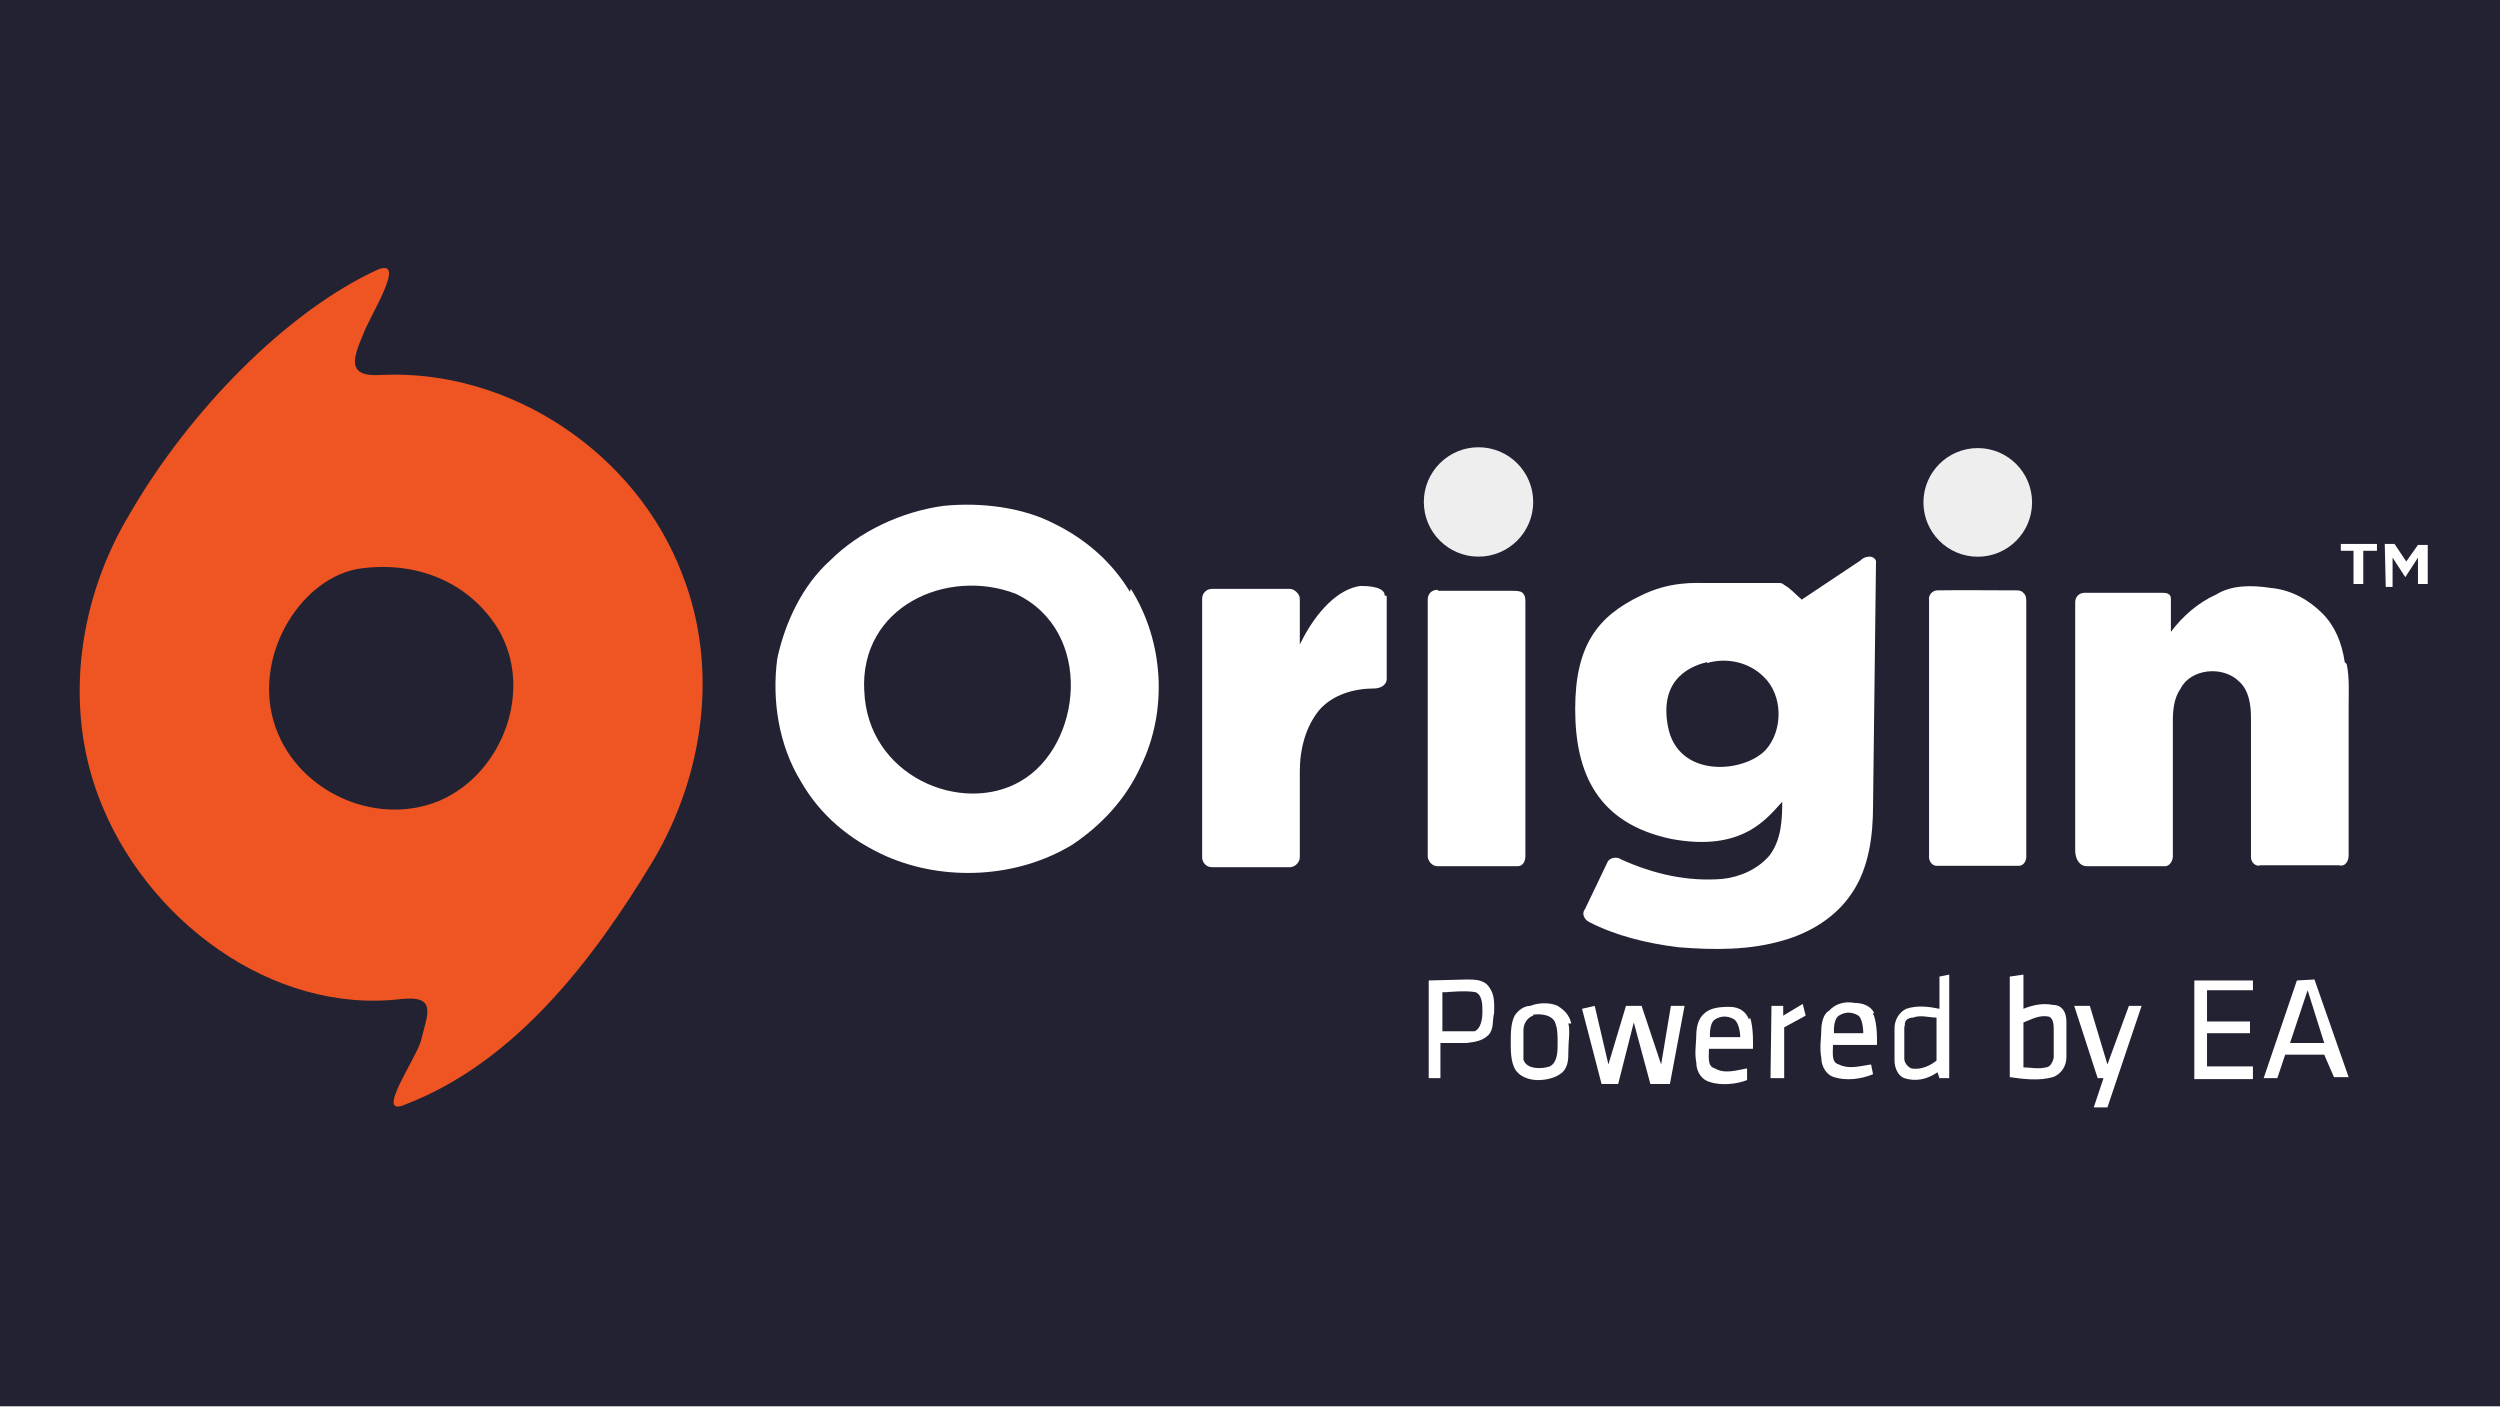
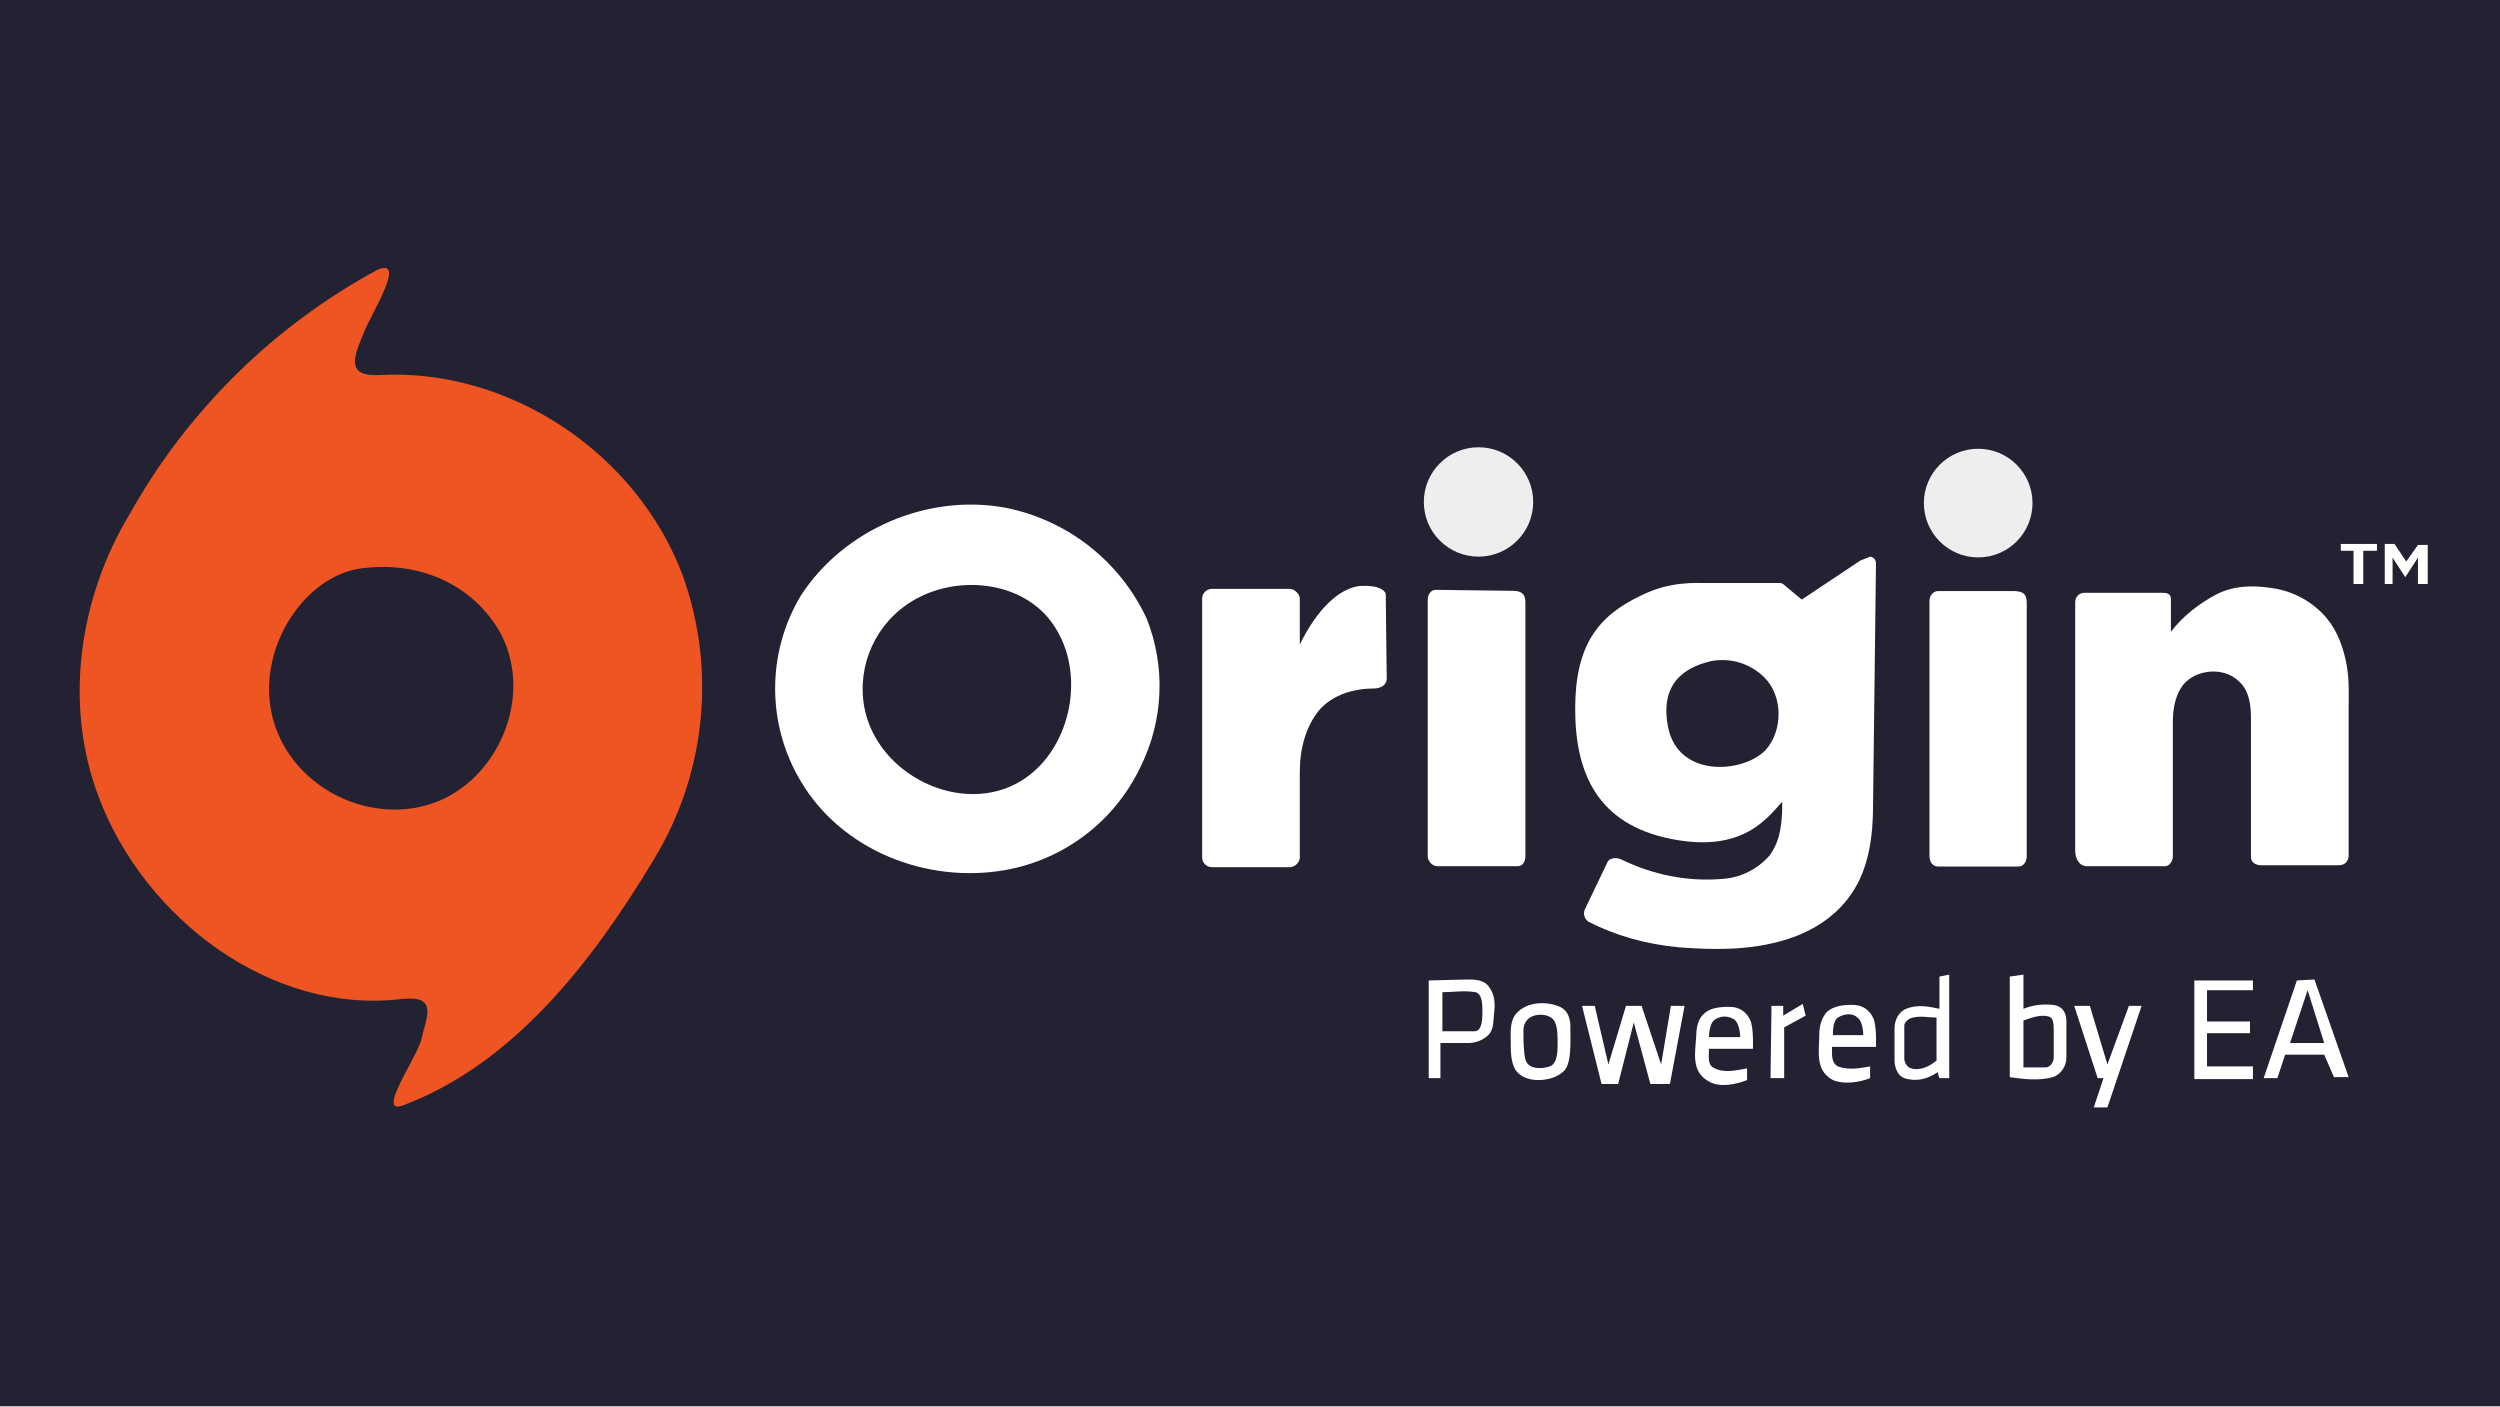
<svg xmlns="http://www.w3.org/2000/svg" id="svg18" viewBox="0 0 256 144">
-   <style id="s2">.s0{fill:#fff} .s1{fill:#eee}</style>
+   <style id="s2">.s0{fill:#fff}.s1{fill:#eee}</style>
  <path id="r6" fill="#223" d="M0 0h256v144H0z" />
-   <path id="pK" fill="#e52" d="M38.7 27.6c3-1.2-.8 4.7-1.5 6.6-1 2.4-1.8 4.4 1.7 4.2 13.3-.7 26.3 8 31 20.5 3.7 9.5 2.2 20.4-3 29.2-6.2 10.3-14.2 20.7-25.4 25-3.2 1.4 1-4.5 1.6-6.5.6-2.6 1.8-4.7-2-4.3-13.3 1.6-26.3-8.2-31-20.7-3.6-9.5-2-20.4 3.2-29 6-10.4 16-20.7 25.4-25zM28 73.8c2 7 10.2 11 17 8.2 6.5-2.8 9.7-11.4 6-17.6-2.7-4.4-7.8-7-14-6.2-6 .8-11 8.6-9 15.6z" />
-   <path id="p1" d="M88.5 70.7c.3 8.8 10 12.8 16 9.3 6.3-3.6 7.6-15.4-.5-19.2-7-2.7-16 1.3-15.5 10zm27.3-10.4c3.4 5.4 3.8 12.5 1 18.2-1.5 3.3-4 6-7 8-5.6 3.4-13 3.8-19 1.2C87 86 84 83.5 82 80c-2.2-3.6-3-8.2-2.4-12.6.8-3.7 2.6-7.5 5.4-10 3-3 7.3-5 11.6-5.6 4-.4 8.2.2 11.3 1.8 3.3 1.6 6 4 7.8 7z" class="s0" />
+   <path id="pK" d="M38.7 27.6c3-1.2-.8 4.7-1.5 6.6-1 2.4-1.8 4.4 1.7 4.2 13.3-.7 26.3 8 31 20.5a33.9 33.9 0 0 1-3 29.2c-6.2 10.3-14.2 20.7-25.4 25-3.2 1.4 1-4.5 1.6-6.5.6-2.6 1.8-4.7-2-4.3-13.3 1.6-26.3-8.2-31-20.7-3.6-9.5-2-20.4 3.2-29a64 64 0 0 1 25.4-25zM28 73.8c2 7 10.2 11 17 8.2 6.5-2.8 9.7-11.4 6-17.6-2.7-4.4-7.8-7-14-6.2-6 .8-11 8.6-9 15.6z" fill="#e52" />
+   <path d="M104.5 80c5-3 6.7-10.5 3.7-15.5-2.9-5-10-5.8-14.7-3a10.5 10.5 0 0 0-5 10.9c1.3 7 10 11.2 16 7.6zm12.3-1.5a19 19 0 0 1-13.9 10.6c-8 1.4-16.7-2-20.9-9.1a18.5 18.5 0 0 1 0-19c4.4-6.8 13-10.5 21-9a20.3 20.3 0 0 1 14.4 11.3 18.6 18.6 0 0 1-.6 15.2z" id="p1" fill="#fff" />
  <path id="p2" d="M243.4 55.7v.7H242v3.4h-1v-3.4h-1.3v-.7z" class="s0" />
-   <path id="p3" d="M244.2 55.7h1l1.2 1.8 1.2-1.7h1v4h-1v-2.7l-1.3 2-1.3-2v3h-.7z" class="s0" />
-   <path id="p4" d="M174.8 67.8c-1.2.3-5 1.4-4 6.6 1 5.3 7.7 4.8 10 2.4 1.8-2 1.8-5.6-.2-7.5-1.5-1.5-3.8-2-5.8-1.4zm17 14.7c0 3-.4 6.4-2.2 9-1.6 2.4-4.2 4-7 4.8-3.4 1-7 1-10.7.7-3.3-.4-6.5-1.2-9.2-2.6-.4-.2-.8-.8-.4-1.3l2.3-4.8c.2-.5 1-.6 1.4-.3 3.3 1.5 6.8 2.3 10.4 2 1.8-.2 3.6-1 4.8-2.4 1.2-1.6 1.3-3.6 1.3-5.5-1.5 1.6-4 5.2-11.4 3.8-7.5-1.6-9.8-6.7-9.8-13.3 0-6.5 2.3-9.5 6.7-11.6 3-1.5 5.6-1.3 6.8-1.3h7.2c.4 0 .5 0 .7.2.6.3 1.2 1 1.8 1.5l6-4c.4-.4.8-.4 1-.4.2 0 .7.2.6.7z" class="s0" />
-   <path id="p5" d="M240.3 68c.3 1.4.2 3 .2 4.4v15.2c0 .5-.3 1.2-1 1h-8c-.5.2-1-.3-1-.8V73.5c0-1.3-.2-2.8-1.2-3.7-1.7-1.7-5-1.3-6 .7-.7 1-.8 2.2-.8 3.4v13.8c0 .4-.3 1-.8 1h-8c-.8 0-1.2-.8-1.2-1.6V61.7c0-.6.4-1 1-1h7.8c.4 0 1 0 1 .6v3.4c1.2-1.6 2.8-3 4.6-3.8 1.6-1 3.6-1 5.6-.7 2.2.2 4 1.3 5.3 2.6 1.3 1.3 2 3 2.3 5z" class="s0" />
-   <path id="p6" d="M142 61v8.5c0 .7-.7 1-1.3 1-2 0-4.2.6-5.6 2.2-1.4 1.7-2 4-2 6.3v8.8c0 .5-.5 1-1 1h-8c-.6 0-1-.5-1-1V61.3c0-.6.5-1 1-1h8c.4 0 1 .5 1 1V66c1.7-3.5 4-5.7 6.2-6 2 0 2.5.5 2.5 1z" class="s0" />
-   <path id="p7" d="M207.2 104.6v4.7c.7 0 1.5.2 2.3 0 .4 0 .7-.5.8-1v-2.8c0-.5 0-1.2-.5-1.4-1-.2-1.8.3-2.6.6zm-1.4-4.6l1.4-.2v3.5c1-.4 2-.6 3-.4 1 0 1.4.8 1.4 1.7v3.7c0 .8-.5 1.7-1.4 2-1.4.4-3 .2-4.4 0V100" class="s0" />
-   <path id="p8" d="M147.7 101.6v4h3.3c.7-.3.8-1.4.8-2 0-.7 0-1.7-.7-2-1-.2-3 0-3 0zm2.5-1.3c.8 0 1.8 0 2.3.8.6.8.5 1.8.5 2.6-.2.8 0 1.7-.6 2.3-.6.6-1.4.7-2.2.8h-2.7v3.6h-1.2v-10" class="s0" />
+   <path id="p3" d="M244.2 55.7h1l1.2 1.8 1.2-1.7h1v4h-1v-2.7l-1.3 2-1.3-2v2.7h-.8z" class="s0" fill="#fff" />
+   <path id="p4" d="M170.8 74.4c1 5.3 7.7 4.8 10 2.4 1.8-2 1.8-5.6-.2-7.5a6.1 6.1 0 0 0-5.4-1.6c-1.6.4-5.4 1.5-4.4 6.7zm21 8.1c0 3-.4 6.4-2.2 9-1.6 2.4-4.2 4-7 4.8-3.4 1-7 1-10.7.7-3.3-.3-6.5-1.2-9.2-2.6a1 1 0 0 1-.4-1.3l2.3-4.8c.2-.5 1-.5 1.4-.3 3.3 1.6 6.8 2.3 10.4 2a7 7 0 0 0 4.8-2.4c1.2-1.6 1.3-3.6 1.3-5.5-1.5 1.6-4 5.3-11.4 3.8-7.5-1.5-9.8-6.7-9.8-13.3 0-6.5 2.3-9.5 6.7-11.6 3-1.5 5.6-1.3 6.8-1.3h7.2c.4 0 .5 0 .7.2l1.8 1.5 6-4 1-.4c.2 0 .6.2.6.7z" class="s0" fill="#fff" />
+   <path id="p5" d="M240.5 72.4v15.2c0 .5-.3 1-1 1h-8c-.5 0-1-.3-1-.8V73.5c0-1.3-.2-2.8-1.2-3.7-1.7-1.7-4.9-1.2-6 .7-.6 1-.8 2.2-.8 3.4v13.8c0 .4-.3 1-.8 1h-8c-.8 0-1.2-.8-1.2-1.6V61.7c0-.6.4-1 1-1h7.8c.4 0 1 0 1 .6v3.4c1.2-1.6 2.9-2.9 4.6-3.8 1.7-.9 3.6-1 5.6-.7a9 9 0 0 1 5.3 2.6c1.3 1.3 2 3 2.4 4.8.4 1.8.3 3.4.3 4.8z" class="s0" fill="#fff" />
+   <path id="p6" d="M142 69.5c0 .7-.7 1-1.3 1-2 0-4.2.6-5.6 2.2-1.4 1.7-2 4-2 6.3v8.8c0 .5-.5 1-1 1h-8a1 1 0 0 1-1-1V61.3c0-.6.5-1 1-1h8c.4 0 1 .5 1 1V66c1.7-3.5 4-5.8 6.2-6 2-.1 2.5.5 2.6.8l.1 8.7z" class="s0" fill="#fff" />
+   <path id="p7" d="M207.2 109.3h2.3c.4 0 .8-.5.8-1v-2.8c0-.5 0-1.3-.5-1.4-1-.3-2.2.3-2.6.4zm-1.4-9.3l1.4-.2v3.5c1-.4 2-.5 3-.4 1 .1 1.4.8 1.4 1.7v3.7c0 .8-.5 1.7-1.4 2-1.4.4-3 .2-4.4 0V100" class="s0" fill="#fff" />
+   <path id="p8" d="M147.7 101.6v4h3.3c.8 0 .8-1.4.8-2 0-.7 0-1.8-.7-2-1.2-.2-2.3 0-3.4 0zm2.5-1.3c.8 0 1.8 0 2.3.8.6.8.6 1.8.5 2.6-.1.8 0 1.7-.6 2.3a3 3 0 0 1-2.2.8h-2.7v3.6h-1.2v-10" class="s0" fill="#fff" />
  <path id="p9" d="M224.7 110.4v-10h6v1H226v3.2h4.4v1.2H226v3.4h4.7v1.3h-6z" class="s0" />
  <path id="pA" d="M238 106.8l-1.7-5.4-1.8 5.4zm-1-6.5l3.5 10H239l-1-2.3h-4l-.8 2.4h-1.4l3.4-10z" class="s0" />
-   <path id="pB" d="M157 104c-.6.2-1 .8-1 1.5v3c.3 1 1.8 1 2.7.7.8-.4.8-1.6.8-2.3 0-1 0-1.6-.3-2.3-.4-.7-1.4-.8-2.2-.7zm3.6.8c.2.8 0 1.8 0 2.8 0 .8 0 1.6-.6 2.2-.7.6-1.7.8-2.5.8-1 0-2-.4-2.4-1.2-.4-.8-.4-1.8-.4-2.6 0-1 0-2 .4-2.8.4-.6 1-1 1.6-1 1-.4 2.2-.3 2.8 0 .8.5 1.2 1 1.4 1.8z" class="s0" />
+   <path id="pB" d="M156 105.5c0 1 0 2.1.2 3 .3 1 1.6 1 2.5.7.8-.3.8-1.6.8-2.3 0-1 0-1.6-.3-2.3-.4-.7-1.4-.8-2.1-.6-.7.2-1.1.8-1.1 1.5zm4 4.3c-.7.6-1.7.8-2.5.8-1 0-2-.4-2.4-1.2-.4-.8-.4-1.8-.4-2.6 0-1-.1-2 .4-2.8 1-1.4 3-1.5 4.4-1 .9.3 1.2 1 1.3 1.8 0 1.8.2 4.3-.8 5z" class="s0" fill="#fff" />
  <path id="pC" d="M181.4 103h1.2v1l2-1.2.3 1.2-2.2 1.2v5.2h-1.4z" class="s0" />
  <path id="pD" d="M214 103l1.8 6 2.2-6h1.3l-3.5 10.4h-1.4l1-3h-.6l-2.4-7.4z" class="s0" />
-   <path id="pE" d="M163.3 103l1.4 6 1.8-6h1.6l2 6 1-6h1.4l-1.5 8h-2l-1.7-6.3-1.6 6.3H164l-2-7.7z" class="s0" />
-   <path id="pF" d="M195 105v3.4c0 .4.3.8.7 1 1 .2 2-.3 2.6-.8v-4.4c-.8 0-1.6-.3-2.4 0-.6 0-1 .4-.8 1zm4.6-5.2v10.6h-1l-.2-.6c-1 .7-2.2 1-3.4.6-.6-.2-1-1-1-1.8v-3.3c0-.8.4-1.6 1.2-2 1.2-.4 2.4-.2 3.4 0V100" class="s0" />
-   <path id="pG" d="M147.3 60.5h7.6c.3 0 .8 0 1 .2.3.3.3.6.3 1v26c0 .4-.2 1-.8 1h-8.2c-.6 0-1-.6-1-1V61.4c0-.6.4-1 1-1z" class="s0" />
+   <path id="pE" d="M163.3 103l1.4 6 1.8-6h1.6l2 6 1-6h1.4l-1.5 8h-2l-1.7-6.3-1.6 6.3H164l-2-8z" class="s0" fill="#fff" />
+   <path id="pF" d="M195 108.4c0 .4.3.9.7 1 1 .3 2-.3 2.6-.8v-4.4c-.8 0-1.6-.2-2.4 0-.6.1-.9.6-.9.8v3.4zm4.6-8.6v10.6h-1l-.2-.6c-1 .7-2.2 1-3.4.6-.6-.2-1-1-1-1.8v-3.3c0-.8.4-1.7 1.2-2 1.2-.5 2.4-.2 3.4 0V100" class="s0" fill="#fff" />
+   <path id="pG" d="M154.9 60.5c1 0 1.3.4 1.3 1.2v26c0 .4-.2 1-.8 1h-8.2c-.6 0-1-.6-1-1V61.4c0-.6.4-1 .8-1l7.9.1z" class="s0" fill="#fff" />
  <circle id="pH" cx="151.4" cy="51.4" r="5.6" class="s1" />
-   <g id="g1" transform="translate(52.555 -1.07) scale(.19795)">
-     <path id="pG8" d="M737 310.8c13-.2 25.8 0 38.6 0 2 0 4.4-.3 5.7 1.4 1.4 1.2 1.4 3 1.4 4.8v131c.3 2.5-1.4 5.6-4.3 5.3h-41.6c-3 .3-4.7-2.8-4.4-5.4V316c-.5-2.8 1.8-5.3 4.6-5.2z" class="s0" />
+   <g id="g1" transform="translate(52.6 -1) scale(.19795)">
+     <path id="pG8" d="M737 310.8h38.6c5.4 0 7.1 1.6 7.1 6.2v131c0 2.5-1.4 5.3-4.3 5.3h-41.6c-3 0-4.4-2.8-4.4-5.4V316c0-2.8 1.8-5.2 4.6-5.2z" class="s0" fill="#fff" />
    <circle id="pH3" cx="757.6" cy="265.3" r="28.1" class="s1" />
  </g>
-   <path id="pI" d="M175 106.2h3.2s0-1.3-.6-1.8c-.5-.3-1.2-.5-2 0-.6.4-.5 1.8-.5 1.8zm4.2-2c.4 1 .3 3.2.3 3.2H175c0 .8-.2 1.8.6 2 1 .6 2.2.2 3.3 0v1.2c-1 .4-2.6.6-3.8.2-.8-.2-1.4-1-1.4-2-.2-1 0-2 0-2.8 0-.8.2-1.7.8-2.2.6-.6 1.6-.7 2.6-.7s1.7.5 2 1.3z" class="s0" />
-   <path id="pJ" d="M187.8 105.8h3s0-1.4-.5-1.8c-.5-.3-1.2-.5-2 0-.6.4-.5 1.7-.5 1.7zm4-2c.5 1 .4 3.2.4 3.2h-4.5c0 .8-.2 1.8.6 2 1 .5 2 .2 3.3 0l.2 1c-1.2.5-2.7.7-4 .3-.7-.2-1.3-1-1.3-2-.2-1 0-2 0-2.8 0-.7.2-1.7.8-2 .6-.7 1.6-1 2.6-.8 1 0 1.7.4 2 1z" class="s0" />
+   <path id="pI" d="M178.2 106.2s0-1.3-.6-1.8c-.5-.3-1.2-.5-2 0-.6.4-.6 1.8-.6 1.8zm1.3 1.2H175c0 .8-.2 1.7.6 2 1 .5 2.2.2 3.3 0v1.2c-1 .4-2.7.8-3.8.2-2-1-1.5-3-1.4-4.8 0-.8.2-1.7.8-2.2.6-.6 1.6-.7 2.6-.7s1.7.5 2.1 1.3c.4.8.3 3 .3 3z" class="s0" fill="#fff" />
+   <path id="pI-3" d="M190.8 106s0-1.4-.6-1.8c-.4-.4-1.2-.5-2 0-.6.4-.5 1.8-.5 1.8zm1.3 1.2h-4.5c0 .8-.1 1.6.6 2 1.1.4 2.2.2 3.3 0v1.2c-1 .4-2.6.7-3.8.2-1.9-1-1.4-3-1.4-4.8 0-.8.3-1.7.8-2.2.7-.6 1.6-.7 2.6-.7s1.7.5 2.1 1.3c.4.8.3 3 .3 3z" class="s0" fill="#fff" />
</svg>
